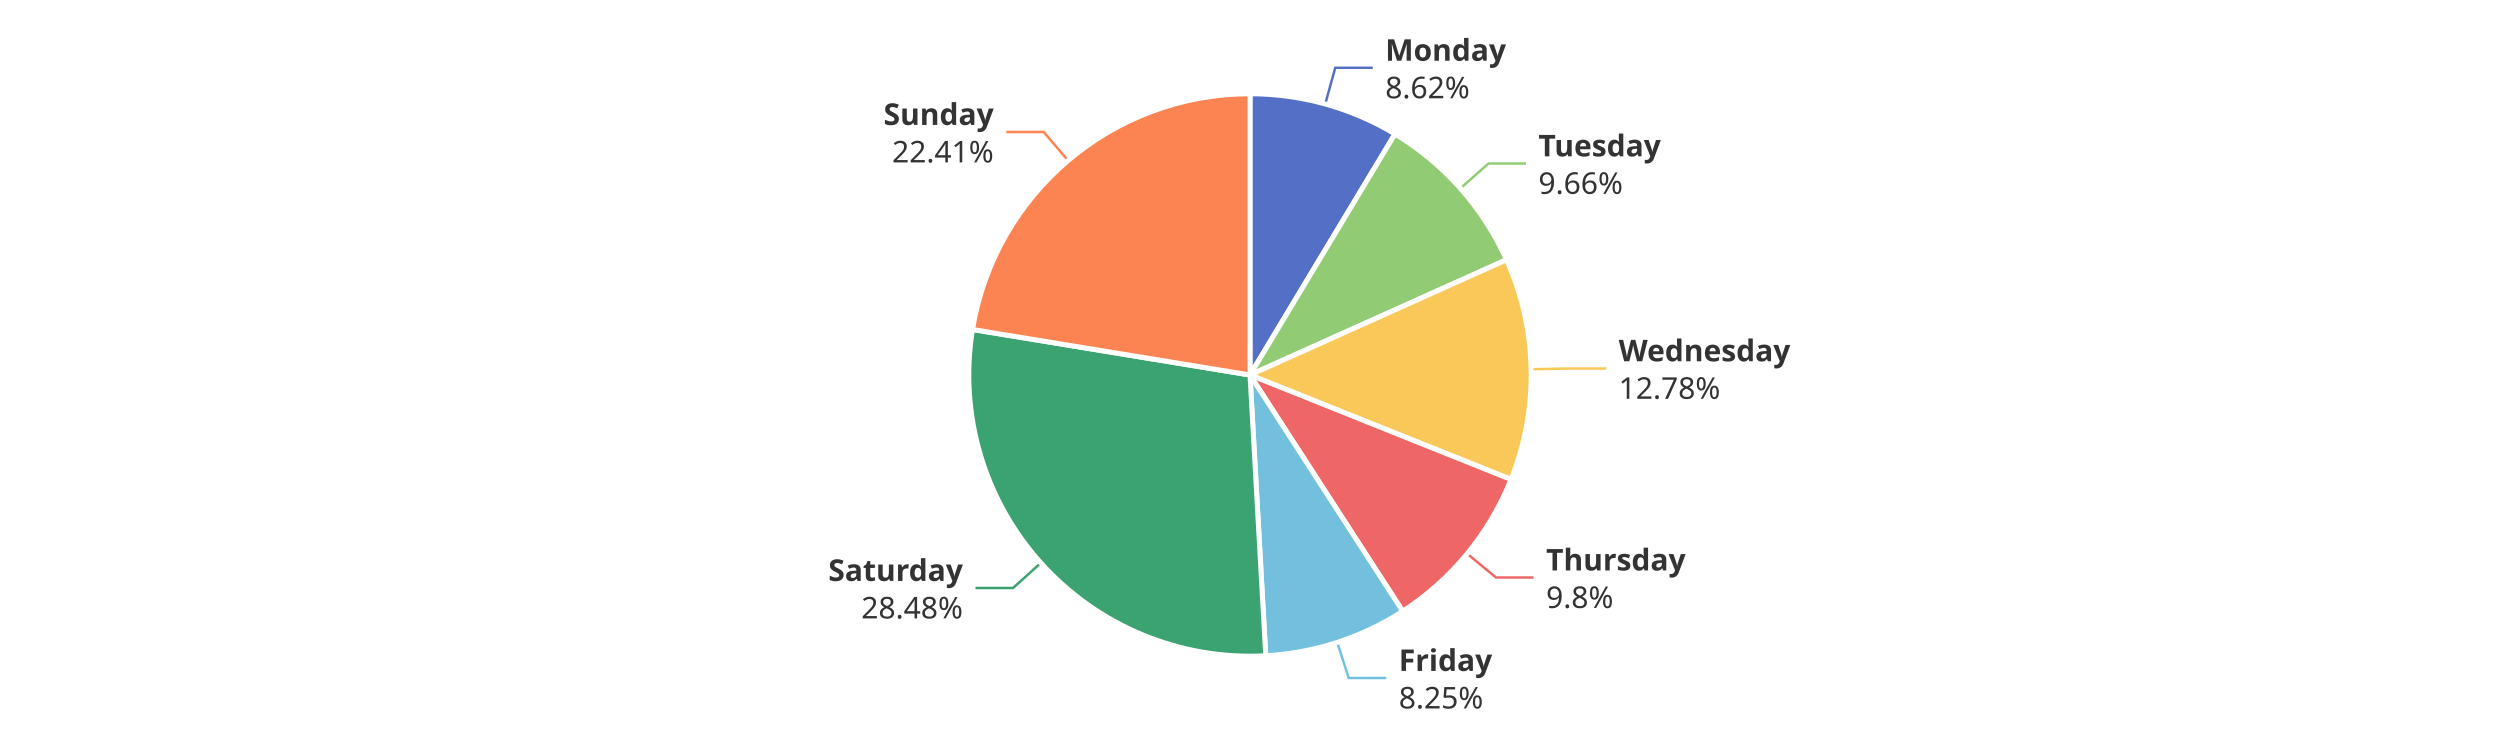
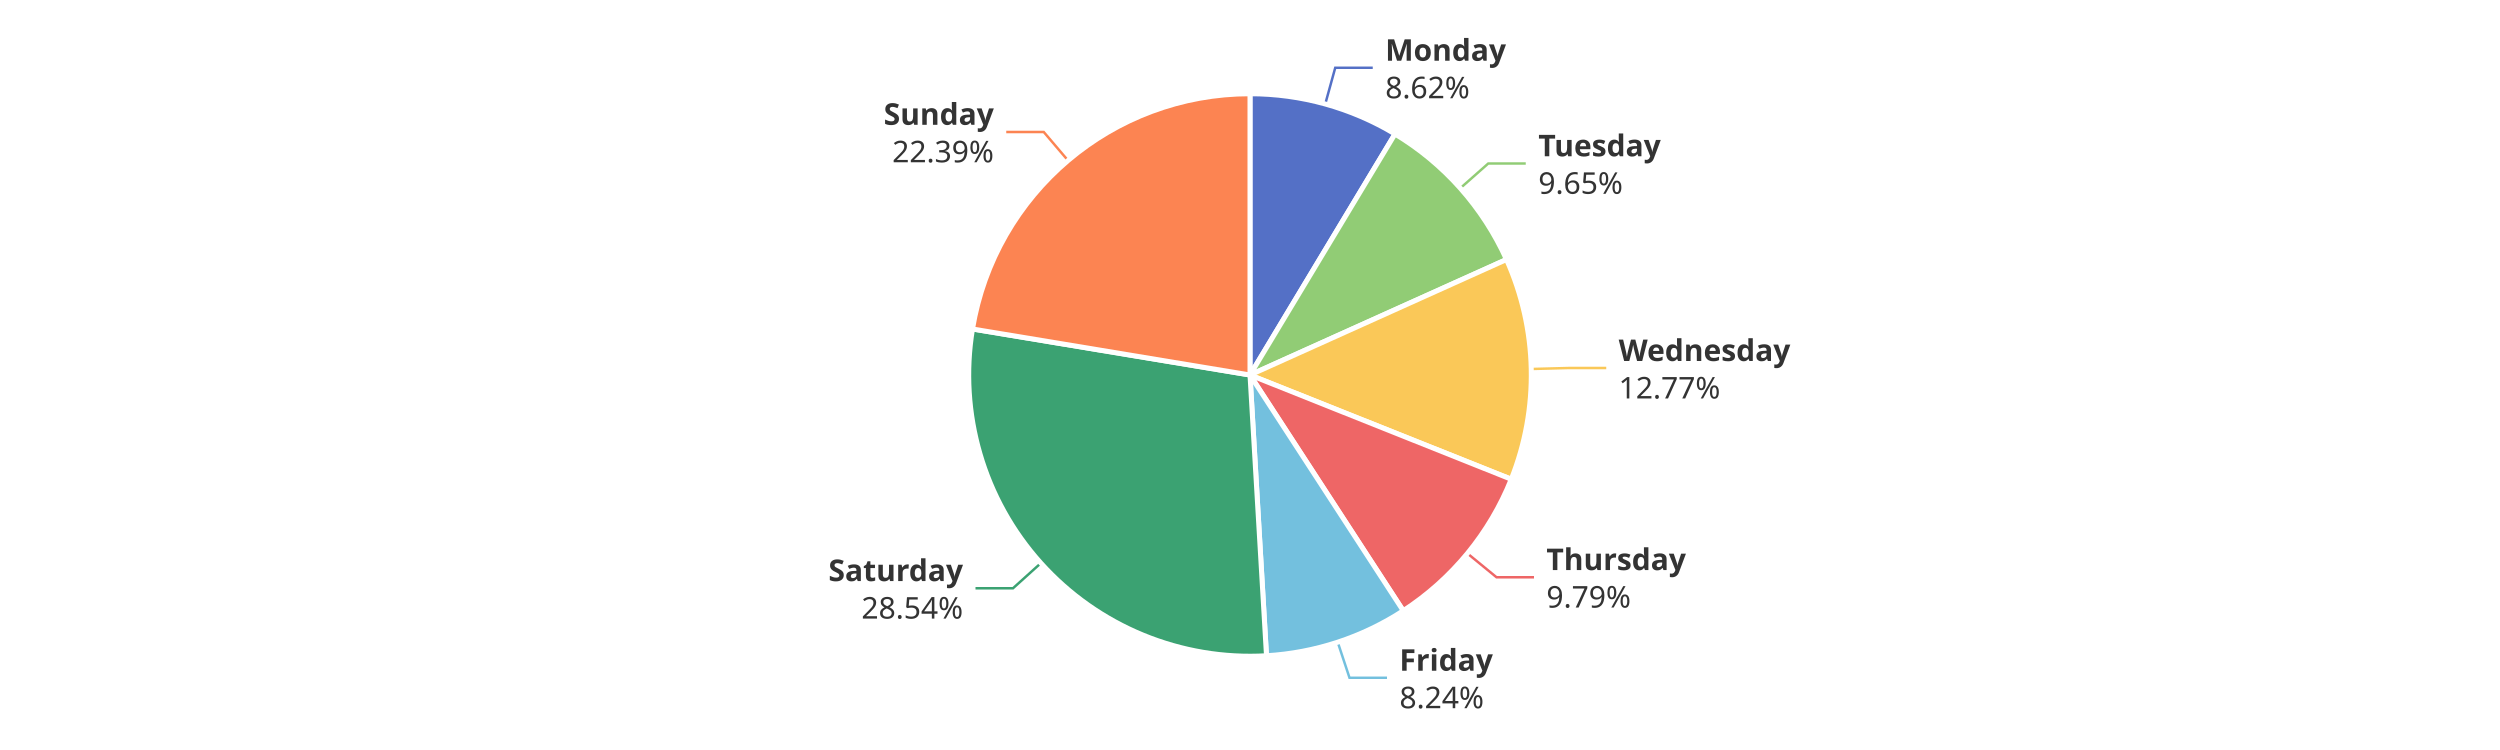
<svg xmlns="http://www.w3.org/2000/svg" width="1000" height="300" version="1.1" baseProfile="full" viewBox="0 0 1000 300">
  <rect width="1000" height="300" x="0" y="0" id="0" fill="#ffffff" />
  <polyline points="530.1 41.6 534.1 27.1 549.1 27.1" fill="none" stroke="#5470c6" />
-   <polyline points="584.2 75.3 595.4 65.4 610.4 65.4" fill="none" stroke="#91cc75" />
-   <polyline points="612.5 147.7 627.5 147.4 642.5 147.4" fill="none" stroke="#fac858" />
-   <polyline points="586.9 221.5 598.4 231 613.4 231" fill="none" stroke="#ee6666" />
-   <polyline points="534.9 257 539.5 271.2 554.5 271.2" fill="none" stroke="#73c0de" />
-   <polyline points="416.3 225.2 405.2 235.2 390.2 235.2" fill="none" stroke="#3ba272" />
+   <polyline points="584.1 75.3 595.3 65.4 610.3 65.4" fill="none" stroke="#91cc75" />
+   <polyline points="612.5 147.6 627.5 147.2 642.5 147.2" fill="none" stroke="#fac858" />
+   <polyline points="587 221.4 598.6 230.9 613.6 230.9" fill="none" stroke="#ee6666" />
+   <polyline points="535.1 256.9 539.8 271.1 554.8 271.1" fill="none" stroke="#73c0de" />
+   <polyline points="416.4 225.2 405.2 235.3 390.2 235.3" fill="none" stroke="#3ba272" />
  <polyline points="427.2 64.2 417.5 52.8 402.5 52.8" fill="none" stroke="#fc8452" />
  <path d="M500 37.5A112.5 112.5 0 0 1 558 53.6L500 150Z" fill="#5470c6" stroke="#fff" stroke-width="2" stroke-linejoin="round" />
-   <path d="M558 53.6A112.5 112.5 0 0 1 602.6 103.9L500 150Z" fill="#91cc75" stroke="#fff" stroke-width="2" stroke-linejoin="round" />
-   <path d="M602.6 103.9A112.5 112.5 0 0 1 604.4 191.8L500 150Z" fill="#fac858" stroke="#fff" stroke-width="2" stroke-linejoin="round" />
-   <path d="M604.4 191.8A112.5 112.5 0 0 1 561.1 244.5L500 150Z" fill="#ee6666" stroke="#fff" stroke-width="2" stroke-linejoin="round" />
-   <path d="M561.1 244.5A112.5 112.5 0 0 1 506.3 262.3L500 150Z" fill="#73c0de" stroke="#fff" stroke-width="2" stroke-linejoin="round" />
-   <path d="M506.3 262.3A112.5 112.5 0 0 1 389 131.8L500 150Z" fill="#3ba272" stroke="#fff" stroke-width="2" stroke-linejoin="round" />
-   <path d="M389 131.8A112.5 112.5 0 0 1 500 37.5L500 150Z" fill="#fc8452" stroke="#fff" stroke-width="2" stroke-linejoin="round" />
+   <path d="M558 53.6A112.5 112.5 0 0 1 602.6 103.8L500 150Z" fill="#91cc75" stroke="#fff" stroke-width="2" stroke-linejoin="round" />
+   <path d="M602.6 103.8A112.5 112.5 0 0 1 604.5 191.7L500 150Z" fill="#fac858" stroke="#fff" stroke-width="2" stroke-linejoin="round" />
+   <path d="M604.5 191.7A112.5 112.5 0 0 1 561.3 244.3L500 150Z" fill="#ee6666" stroke="#fff" stroke-width="2" stroke-linejoin="round" />
+   <path d="M561.3 244.3A112.5 112.5 0 0 1 506.6 262.3L500 150Z" fill="#73c0de" stroke="#fff" stroke-width="2" stroke-linejoin="round" />
+   <path d="M506.6 262.3A112.5 112.5 0 0 1 389 131.6L500 150Z" fill="#3ba272" stroke="#fff" stroke-width="2" stroke-linejoin="round" />
+   <path d="M389 131.6A112.5 112.5 0 0 1 500 37.5L500 150Z" fill="#fc8452" stroke="#fff" stroke-width="2" stroke-linejoin="round" />
  <path d="M0 -15l42.8 0l0 30l-42.8 0Z" transform="translate(554.1072 27.1466)" fill="none" />
  <text dominant-baseline="central" text-anchor="start" style="font-size:12px;font-family:sans-serif;font-weight:bold;" y="-7.5" transform="translate(554.1072 27.1466)" fill="#333" stroke="rgb(255,255,255)" stroke-width="2" paint-order="stroke" stroke-miterlimit="2">Monday</text>
  <text dominant-baseline="central" text-anchor="start" style="font-size:12px;font-family:sans-serif;" y="7.5" transform="translate(554.1072 27.1466)" fill="#333" stroke="rgb(255,255,255)" stroke-width="2" paint-order="stroke" stroke-miterlimit="2">8.62%</text>
-   <path d="M0 -15l46.2 0l0 30l-46.2 0Z" transform="translate(615.3738 65.3827)" fill="none" />
-   <text dominant-baseline="central" text-anchor="start" style="font-size:12px;font-family:sans-serif;font-weight:bold;" y="-7.5" transform="translate(615.3738 65.3827)" fill="#333" stroke="rgb(255,255,255)" stroke-width="2" paint-order="stroke" stroke-miterlimit="2">Tuesday</text>
-   <text dominant-baseline="central" text-anchor="start" style="font-size:12px;font-family:sans-serif;" y="7.5" transform="translate(615.3738 65.3827)" fill="#333" stroke="rgb(255,255,255)" stroke-width="2" paint-order="stroke" stroke-miterlimit="2">9.66%</text>
-   <path d="M0 -15l63.6 0l0 30l-63.6 0Z" transform="translate(647.4726 147.3565)" fill="none" />
-   <text dominant-baseline="central" text-anchor="start" style="font-size:12px;font-family:sans-serif;font-weight:bold;" y="-7.5" transform="translate(647.4726 147.3565)" fill="#333" stroke="rgb(255,255,255)" stroke-width="2" paint-order="stroke" stroke-miterlimit="2">Wednesday</text>
-   <text dominant-baseline="central" text-anchor="start" style="font-size:12px;font-family:sans-serif;" y="7.5" transform="translate(647.4726 147.3565)" fill="#333" stroke="rgb(255,255,255)" stroke-width="2" paint-order="stroke" stroke-miterlimit="2">12.78%</text>
-   <path d="M0 -15l50.2 0l0 30l-50.2 0Z" transform="translate(618.4444 231.0244)" fill="none" />
-   <text dominant-baseline="central" text-anchor="start" style="font-size:12px;font-family:sans-serif;font-weight:bold;" y="-7.5" transform="translate(618.4444 231.0244)" fill="#333" stroke="rgb(255,255,255)" stroke-width="2" paint-order="stroke" stroke-miterlimit="2">Thursday</text>
-   <text dominant-baseline="central" text-anchor="start" style="font-size:12px;font-family:sans-serif;" y="7.5" transform="translate(618.4444 231.0244)" fill="#333" stroke="rgb(255,255,255)" stroke-width="2" paint-order="stroke" stroke-miterlimit="2">9.8%</text>
-   <path d="M0 -15l34.2 0l0 30l-34.2 0Z" transform="translate(559.5139 271.2225)" fill="none" />
-   <text dominant-baseline="central" text-anchor="start" style="font-size:12px;font-family:sans-serif;font-weight:bold;" y="-7.5" transform="translate(559.5139 271.2225)" fill="#333" stroke="rgb(255,255,255)" stroke-width="2" paint-order="stroke" stroke-miterlimit="2">Friday</text>
-   <text dominant-baseline="central" text-anchor="start" style="font-size:12px;font-family:sans-serif;" y="7.5" transform="translate(559.5139 271.2225)" fill="#333" stroke="rgb(255,255,255)" stroke-width="2" paint-order="stroke" stroke-miterlimit="2">8.25%</text>
-   <path d="M-48.2 -15l48.2 0l0 30l-48.2 0Z" transform="translate(385.1597 235.2149)" fill="none" />
-   <text dominant-baseline="central" text-anchor="end" style="font-size:12px;font-family:sans-serif;font-weight:bold;" y="-7.5" transform="translate(385.1597 235.2149)" fill="#333" stroke="rgb(255,255,255)" stroke-width="2" paint-order="stroke" stroke-miterlimit="2">Saturday</text>
-   <text dominant-baseline="central" text-anchor="end" style="font-size:12px;font-family:sans-serif;" y="7.5" transform="translate(385.1597 235.2149)" fill="#333" stroke="rgb(255,255,255)" stroke-width="2" paint-order="stroke" stroke-miterlimit="2">28.48%</text>
-   <path d="M-40.9 -15l40.9 0l0 30l-40.9 0Z" transform="translate(397.4698 52.8145)" fill="none" />
-   <text dominant-baseline="central" text-anchor="end" style="font-size:12px;font-family:sans-serif;font-weight:bold;" y="-7.5" transform="translate(397.4698 52.8145)" fill="#333" stroke="rgb(255,255,255)" stroke-width="2" paint-order="stroke" stroke-miterlimit="2">Sunday</text>
-   <text dominant-baseline="central" text-anchor="end" style="font-size:12px;font-family:sans-serif;" y="7.5" transform="translate(397.4698 52.8145)" fill="#333" stroke="rgb(255,255,255)" stroke-width="2" paint-order="stroke" stroke-miterlimit="2">22.41%</text>
+   <path d="M0 -15l46.2 0l0 30l-46.2 0Z" transform="translate(615.3472 65.3527)" fill="none" />
+   <text dominant-baseline="central" text-anchor="start" style="font-size:12px;font-family:sans-serif;font-weight:bold;" y="-7.5" transform="translate(615.3472 65.3527)" fill="#333" stroke="rgb(255,255,255)" stroke-width="2" paint-order="stroke" stroke-miterlimit="2">Tuesday</text>
+   <text dominant-baseline="central" text-anchor="start" style="font-size:12px;font-family:sans-serif;" y="7.5" transform="translate(615.3472 65.3527)" fill="#333" stroke="rgb(255,255,255)" stroke-width="2" paint-order="stroke" stroke-miterlimit="2">9.65%</text>
+   <path d="M0 -15l63.6 0l0 30l-63.6 0Z" transform="translate(647.47 147.2364)" fill="none" />
+   <text dominant-baseline="central" text-anchor="start" style="font-size:12px;font-family:sans-serif;font-weight:bold;" y="-7.5" transform="translate(647.47 147.2364)" fill="#333" stroke="rgb(255,255,255)" stroke-width="2" paint-order="stroke" stroke-miterlimit="2">Wednesday</text>
+   <text dominant-baseline="central" text-anchor="start" style="font-size:12px;font-family:sans-serif;" y="7.5" transform="translate(647.47 147.2364)" fill="#333" stroke="rgb(255,255,255)" stroke-width="2" paint-order="stroke" stroke-miterlimit="2">12.77%</text>
+   <path d="M0 -15l50.2 0l0 30l-50.2 0Z" transform="translate(618.5715 230.8697)" fill="none" />
+   <text dominant-baseline="central" text-anchor="start" style="font-size:12px;font-family:sans-serif;font-weight:bold;" y="-7.5" transform="translate(618.5715 230.8697)" fill="#333" stroke="rgb(255,255,255)" stroke-width="2" paint-order="stroke" stroke-miterlimit="2">Thursday</text>
+   <text dominant-baseline="central" text-anchor="start" style="font-size:12px;font-family:sans-serif;" y="7.5" transform="translate(618.5715 230.8697)" fill="#333" stroke="rgb(255,255,255)" stroke-width="2" paint-order="stroke" stroke-miterlimit="2">9.79%</text>
+   <path d="M0 -15l34.2 0l0 30l-34.2 0Z" transform="translate(559.7804 271.1353)" fill="none" />
+   <text dominant-baseline="central" text-anchor="start" style="font-size:12px;font-family:sans-serif;font-weight:bold;" y="-7.5" transform="translate(559.7804 271.1353)" fill="#333" stroke="rgb(255,255,255)" stroke-width="2" paint-order="stroke" stroke-miterlimit="2">Friday</text>
+   <text dominant-baseline="central" text-anchor="start" style="font-size:12px;font-family:sans-serif;" y="7.5" transform="translate(559.7804 271.1353)" fill="#333" stroke="rgb(255,255,255)" stroke-width="2" paint-order="stroke" stroke-miterlimit="2">8.24%</text>
+   <path d="M-48.2 -15l48.2 0l0 30l-48.2 0Z" transform="translate(385.2133 235.2745)" fill="none" />
+   <text dominant-baseline="central" text-anchor="end" style="font-size:12px;font-family:sans-serif;font-weight:bold;" y="-7.5" transform="translate(385.2133 235.2745)" fill="#333" stroke="rgb(255,255,255)" stroke-width="2" paint-order="stroke" stroke-miterlimit="2">Saturday</text>
+   <text dominant-baseline="central" text-anchor="end" style="font-size:12px;font-family:sans-serif;" y="7.5" transform="translate(385.2133 235.2745)" fill="#333" stroke="rgb(255,255,255)" stroke-width="2" paint-order="stroke" stroke-miterlimit="2">28.54%</text>
+   <path d="M-40.9 -15l40.9 0l0 30l-40.9 0Z" transform="translate(397.5309 52.7627)" fill="none" />
+   <text dominant-baseline="central" text-anchor="end" style="font-size:12px;font-family:sans-serif;font-weight:bold;" y="-7.5" transform="translate(397.5309 52.7627)" fill="#333" stroke="rgb(255,255,255)" stroke-width="2" paint-order="stroke" stroke-miterlimit="2">Sunday</text>
+   <text dominant-baseline="central" text-anchor="end" style="font-size:12px;font-family:sans-serif;" y="7.5" transform="translate(397.5309 52.7627)" fill="#333" stroke="rgb(255,255,255)" stroke-width="2" paint-order="stroke" stroke-miterlimit="2">22.39%</text>
</svg>
